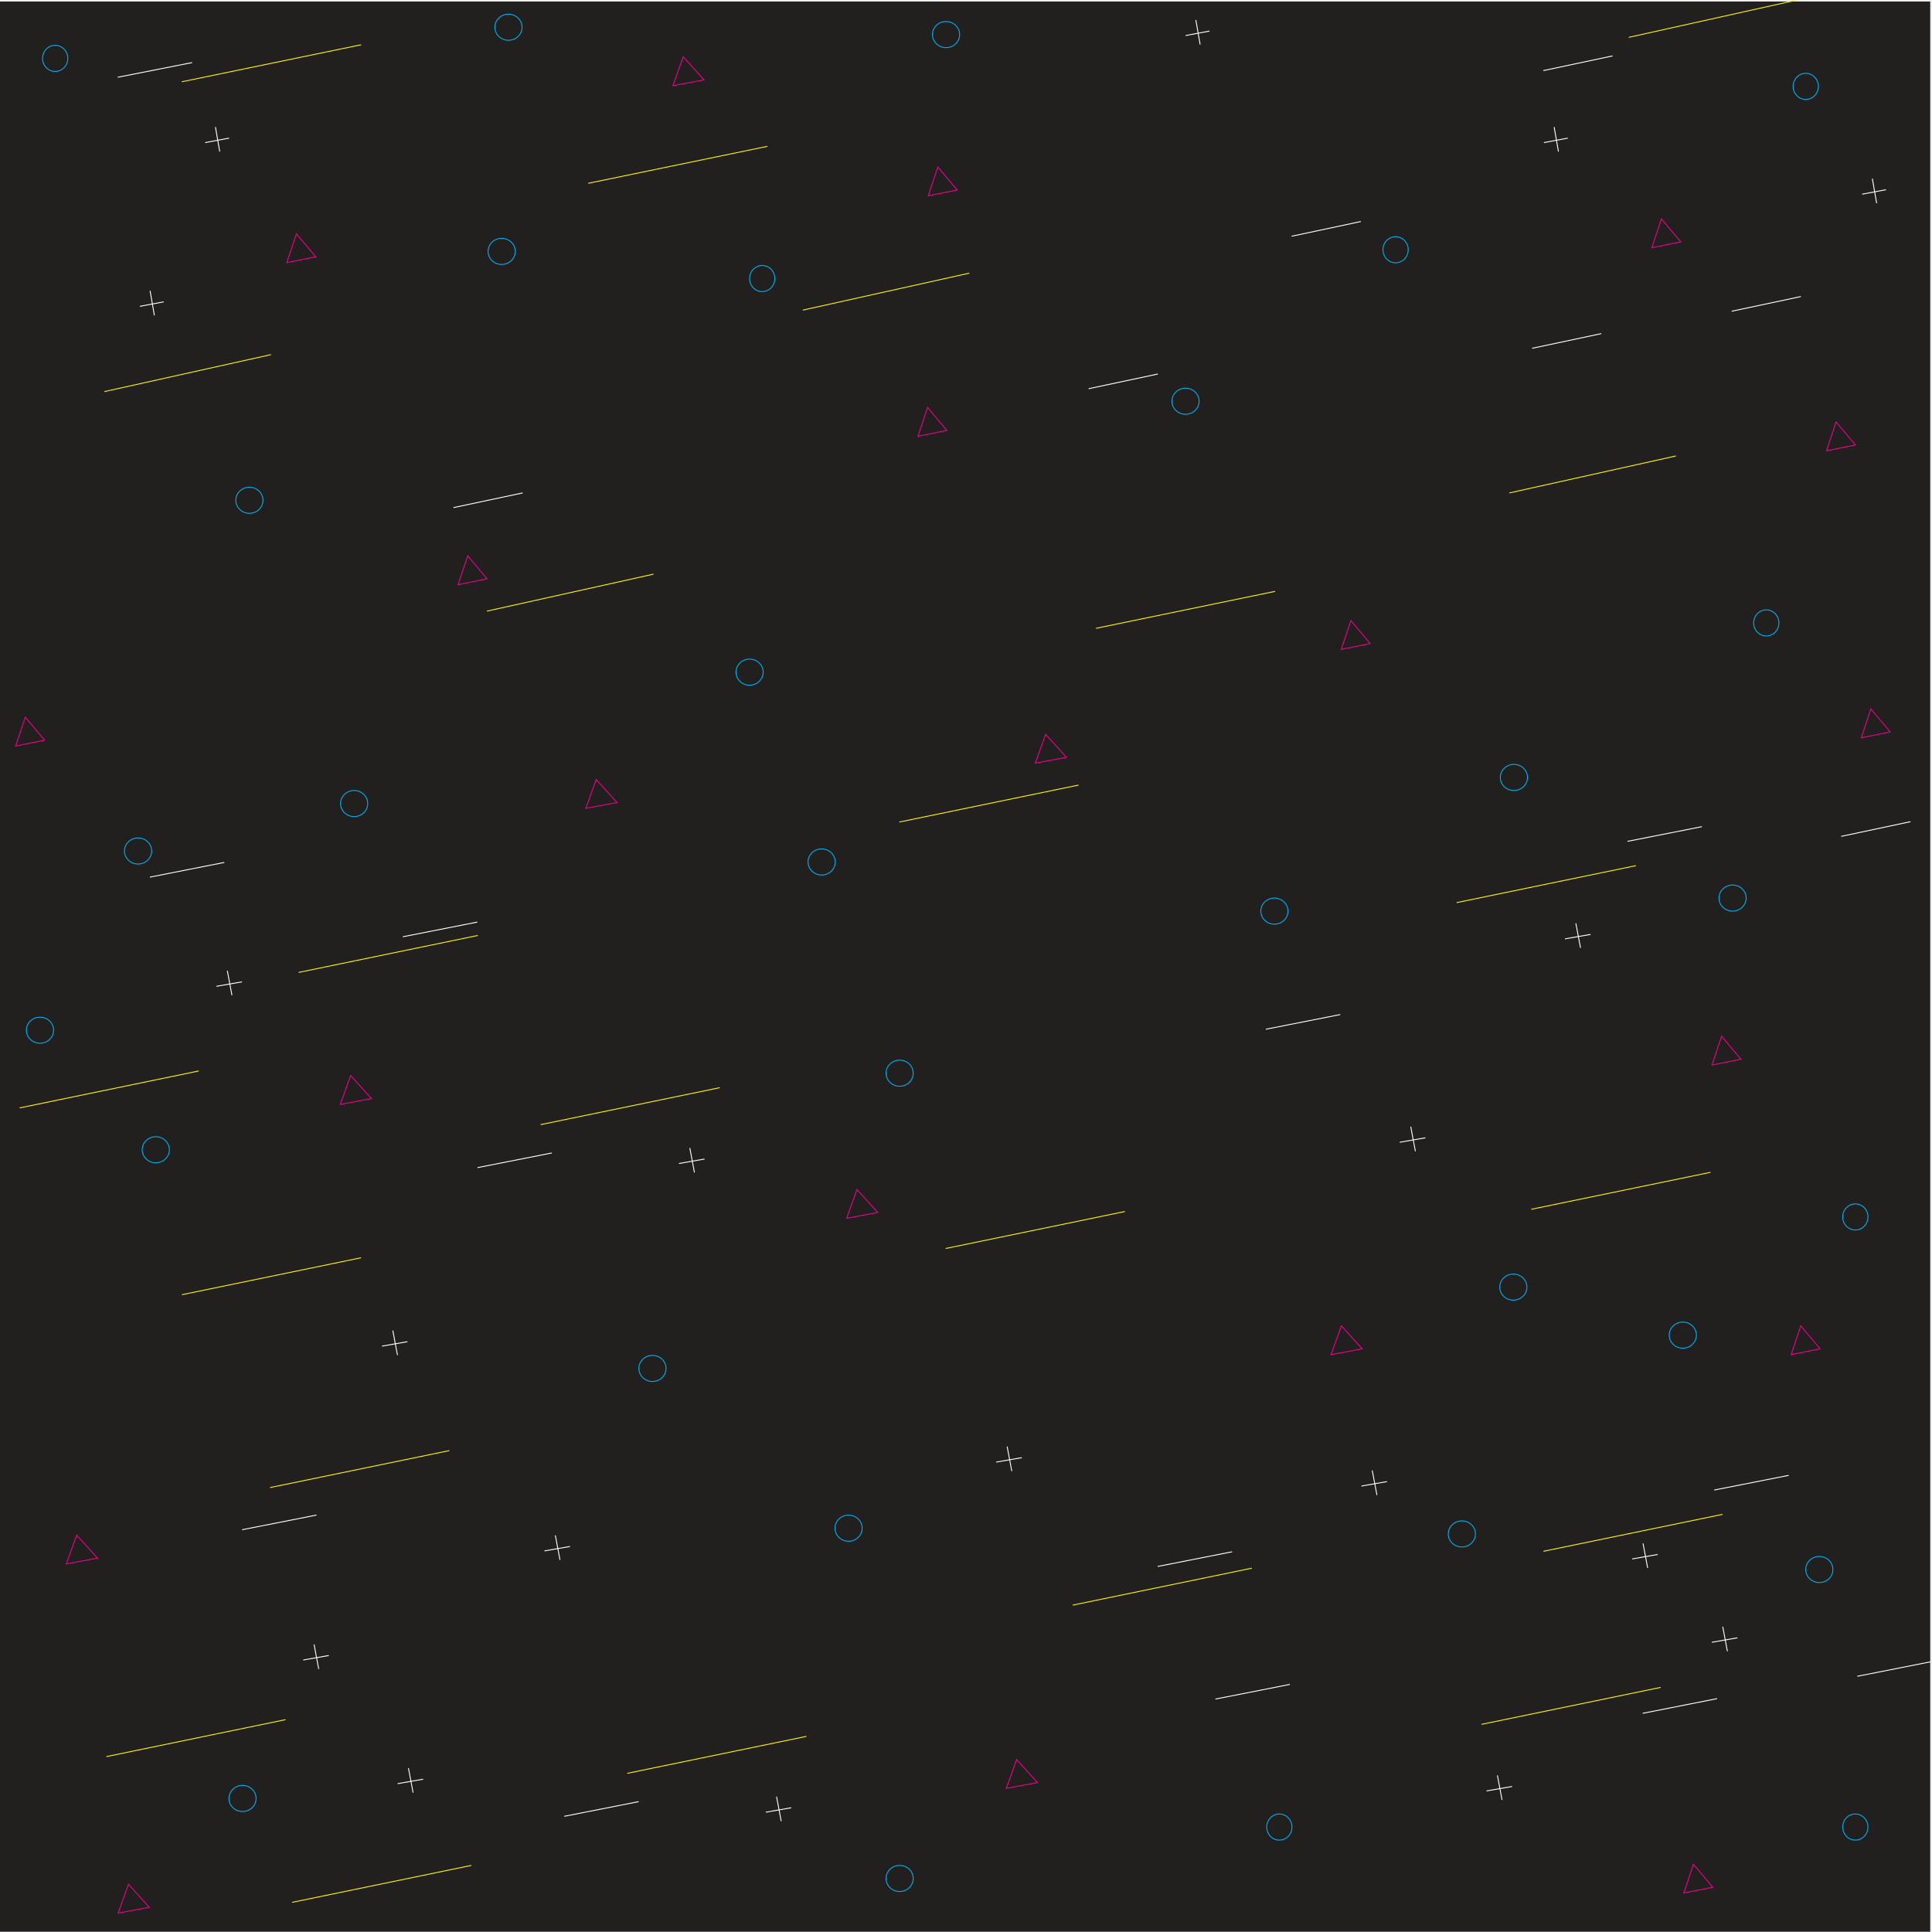
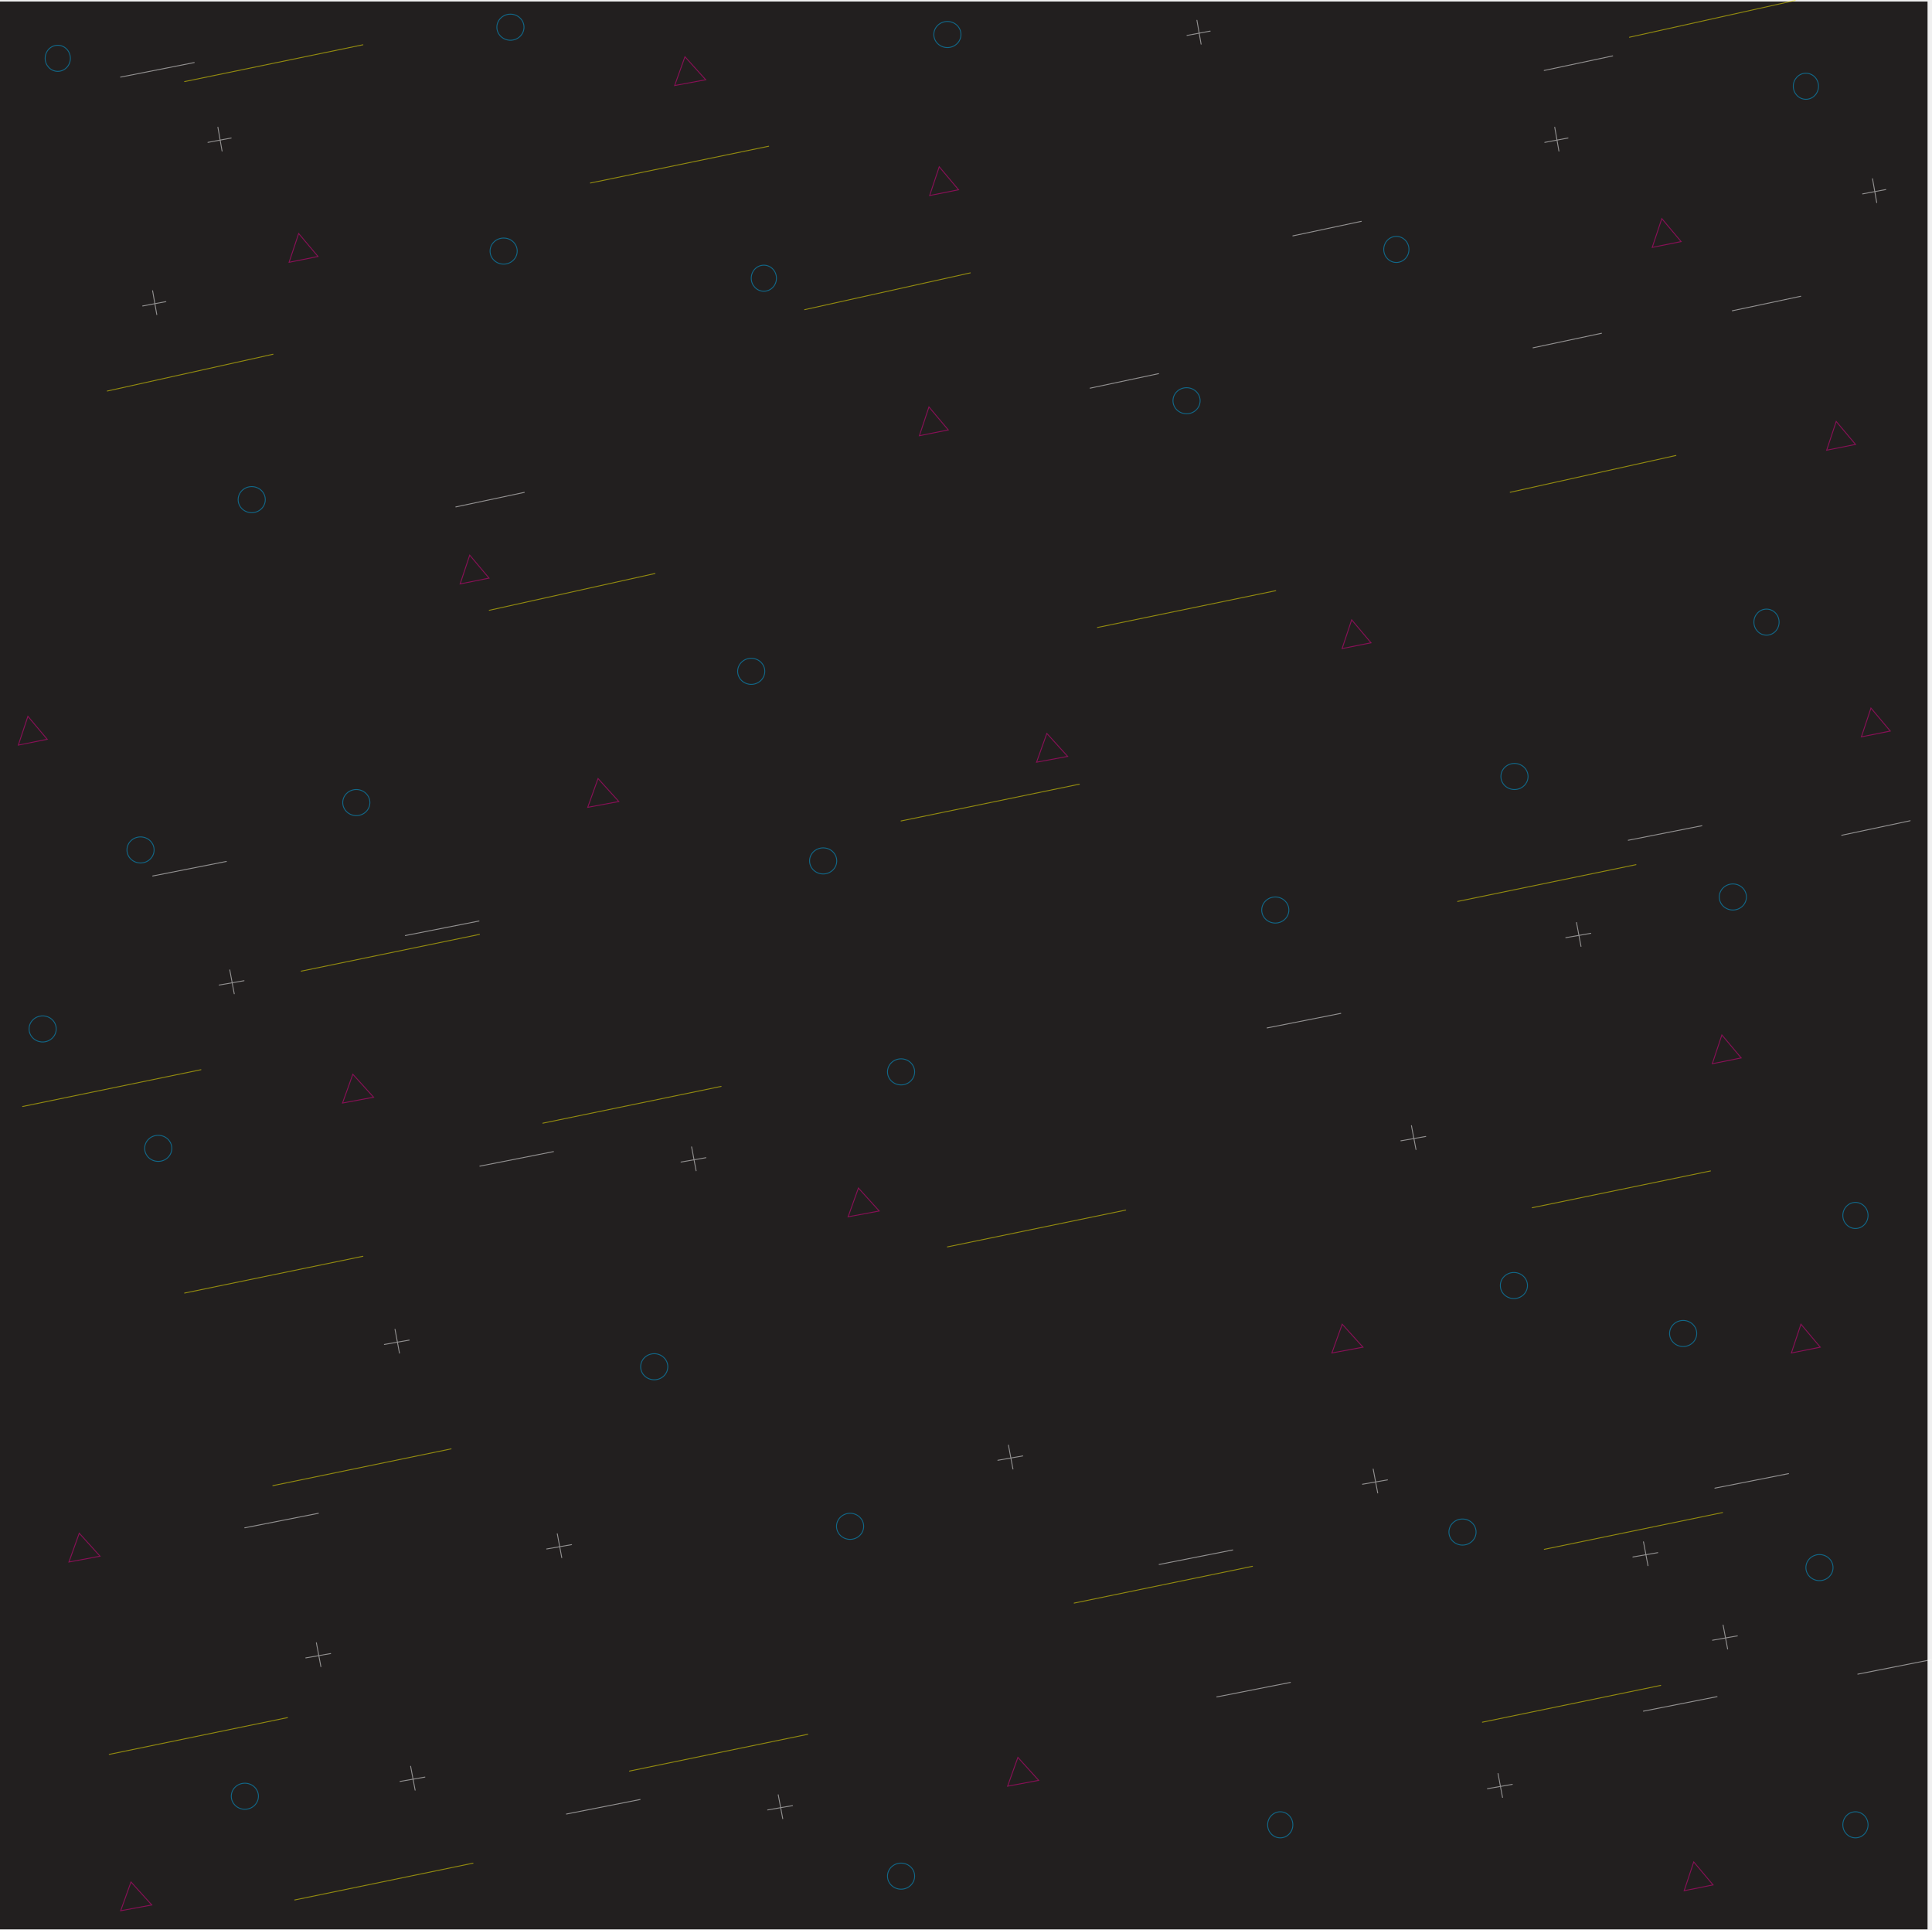
- <svg xmlns="http://www.w3.org/2000/svg" viewBox="0 0 1081.85 1081.71">
+ <svg xmlns="http://www.w3.org/2000/svg" viewBox="0 0 1083.35 1081.71">
  <defs>
-     <style>.cls-1{fill:url(#radial-gradient);}.cls-2,.cls-3,.cls-4,.cls-5,.cls-6{fill:none;}.cls-3{stroke:#fff;}.cls-3,.cls-4,.cls-5,.cls-6{stroke-linecap:round;stroke-miterlimit:10;stroke-width:0.5px;}.cls-4{stroke:#fff200;}.cls-5{stroke:#00aeef;}.cls-6{stroke:#ec008c;}</style>
-     <radialGradient id="radial-gradient" cx="489.49" cy="130.73" r="239.14" gradientTransform="translate(-324.06 50.66) scale(1.77 3.75)" gradientUnits="userSpaceOnUse">
+     <style>.cls-1{fill:url(#radial-gradient);}.cls-2{opacity:0.51;}.cls-3,.cls-4,.cls-5,.cls-6,.cls-7{fill:none;}.cls-4{stroke:#fff;}.cls-4,.cls-5,.cls-6,.cls-7{stroke-linecap:round;stroke-miterlimit:10;stroke-width:0.5px;}.cls-5{stroke:#fff200;}.cls-6{stroke:#00aeef;}.cls-7{stroke:#ec008c;}</style>
+     <radialGradient id="radial-gradient" cx="490.14" cy="130.73" r="239.14" gradientTransform="translate(-325.21 50.66) scale(1.77 3.75)" gradientUnits="userSpaceOnUse">
      <stop offset="0" stop-color="#30302f" />
      <stop offset="0" stop-color="#292827" />
      <stop offset="0" stop-color="#221f1f" />
    </radialGradient>
  </defs>
  <g id="Layer_2" data-name="Layer 2">
    <g id="Layer_1-2" data-name="Layer 1">
      <rect class="cls-1" y="0.85" width="1080.85" height="1080.85" />
-       <rect class="cls-2" x="267.24" y="645.35" width="41.92" height="8.74" />
-       <line class="cls-3" x1="267.56" y1="653.79" x2="308.85" y2="645.65" />
-       <rect class="cls-2" x="83.81" y="482.67" width="41.92" height="8.74" />
-       <line class="cls-3" x1="84.12" y1="491.12" x2="125.42" y2="482.97" />
-       <line class="cls-3" x1="66.12" y1="43.22" x2="107.41" y2="35.08" />
-       <rect class="cls-2" x="225.48" y="516.07" width="41.92" height="8.74" />
-       <line class="cls-3" x1="225.79" y1="524.51" x2="267.09" y2="516.37" />
-       <rect class="cls-2" x="911.22" y="462.65" width="41.92" height="8.74" />
-       <line class="cls-3" x1="911.53" y1="471.09" x2="952.82" y2="462.94" />
-       <rect class="cls-2" x="121.08" y="543.47" width="14.56" height="13.99" />
-       <path class="cls-3" d="M127.33,543.77l2.52,13.39m5.48-7.32-13.94,2.43" />
-       <rect class="cls-2" x="876.2" y="516.9" width="14.56" height="13.99" />
-       <path class="cls-3" d="M882.45,517.2,885,530.59m5.48-7.32-13.94,2.43" />
-       <rect class="cls-2" x="783.71" y="630.79" width="14.56" height="13.99" />
-       <path class="cls-3" d="M790,631.09l2.53,13.39m5.47-7.32L784,639.59" />
-       <rect class="cls-2" x="380.06" y="642.7" width="14.56" height="13.99" />
-       <path class="cls-3" d="M386.31,643l2.52,13.39m5.48-7.32-13.94,2.43" />
-       <rect class="cls-2" x="708.71" y="567.85" width="41.92" height="8.74" />
-       <line class="cls-3" x1="709.02" y1="576.3" x2="750.32" y2="568.15" />
-       <rect class="cls-2" x="315.82" y="1008.59" width="41.92" height="8.74" />
-       <line class="cls-3" x1="316.13" y1="1017.03" x2="357.43" y2="1008.89" />
-       <rect class="cls-2" x="648.16" y="868.68" width="41.92" height="8.74" />
-       <line class="cls-3" x1="648.47" y1="877.12" x2="689.77" y2="868.98" />
-       <rect class="cls-2" x="135.44" y="848.12" width="41.92" height="8.74" />
-       <line class="cls-3" x1="135.75" y1="856.56" x2="177.04" y2="848.42" />
-       <rect class="cls-2" x="959.79" y="825.89" width="41.92" height="8.74" />
-       <line class="cls-3" x1="960.1" y1="834.33" x2="1001.4" y2="826.19" />
-       <rect class="cls-2" x="304.75" y="859.61" width="14.56" height="13.99" />
-       <path class="cls-3" d="M311,859.91l2.53,13.39M319,866l-13.94,2.43" />
-       <rect class="cls-2" x="213.75" y="744.95" width="14.56" height="13.99" />
-       <path class="cls-3" d="M220,745.25l2.53,13.39m5.47-7.31-13.93,2.43" />
-       <rect class="cls-2" x="169.66" y="920.7" width="14.56" height="13.99" />
-       <path class="cls-3" d="M175.9,921l2.53,13.39m5.47-7.32L170,929.5" />
-       <rect class="cls-2" x="557.72" y="809.9" width="14.56" height="13.99" />
-       <path class="cls-3" d="M564,810.2l2.53,13.39m5.47-7.32L558,818.7" />
-       <rect class="cls-2" x="1039.93" y="930.16" width="41.92" height="8.74" />
-       <line class="cls-3" x1="1040.25" y1="938.61" x2="1081.54" y2="930.46" />
-       <rect class="cls-2" x="919.72" y="950.92" width="41.92" height="8.74" />
-       <line class="cls-3" x1="920.03" y1="959.36" x2="961.33" y2="951.21" />
-       <rect class="cls-2" x="762.21" y="823.33" width="14.56" height="13.99" />
-       <path class="cls-3" d="M768.45,823.62,771,837m5.47-7.32-13.93,2.43" />
-       <rect class="cls-2" x="958.46" y="910.79" width="14.56" height="13.99" />
-       <path class="cls-3" d="M964.71,911.09l2.53,13.39m5.47-7.32-13.93,2.43" />
-       <rect class="cls-2" x="913.82" y="864.12" width="14.56" height="13.99" />
-       <path class="cls-3" d="M920.07,864.42l2.52,13.39m5.48-7.32-13.94,2.43" />
-       <rect class="cls-2" x="832.28" y="994.03" width="14.56" height="13.99" />
-       <path class="cls-3" d="M838.53,994.33l2.52,13.39m5.48-7.32-13.94,2.43" />
-       <rect class="cls-2" x="222.51" y="989.96" width="14.56" height="13.99" />
-       <path class="cls-3" d="M228.75,990.26l2.53,13.39m5.47-7.32-13.93,2.43" />
-       <rect class="cls-2" x="428.64" y="1005.94" width="14.56" height="13.99" />
-       <path class="cls-3" d="M434.88,1006.24l2.53,13.39m5.47-7.32L429,1014.74" />
-       <rect class="cls-2" x="680.48" y="942.94" width="41.92" height="8.74" />
-       <line class="cls-3" x1="680.79" y1="951.38" x2="722.09" y2="943.24" />
-       <rect class="cls-2" x="1030.92" y="459.85" width="38.96" height="8.74" />
-       <line class="cls-3" x1="1031.21" y1="468.29" x2="1069.59" y2="460.15" />
-       <rect class="cls-2" x="864.11" y="31.05" width="38.96" height="8.74" />
-       <line class="cls-3" x1="864.4" y1="39.5" x2="902.78" y2="31.35" />
-       <rect class="cls-2" x="114.88" y="71.02" width="13.53" height="13.99" />
-       <path class="cls-3" d="M120.68,71.32,123,84.71m5.09-7.32-13,2.43" />
-       <rect class="cls-2" x="78.26" y="162.74" width="13.53" height="13.99" />
-       <path class="cls-3" d="M84.07,163l2.34,13.39m5.09-7.32-13,2.43" />
-       <rect class="cls-2" x="663.85" y="11.07" width="13.53" height="13.99" />
-       <path class="cls-3" d="M669.66,11.37,672,24.76m5.08-7.32-13,2.43" />
-       <rect class="cls-2" x="969.57" y="165.8" width="38.96" height="8.74" />
-       <line class="cls-3" x1="969.86" y1="174.24" x2="1008.24" y2="166.1" />
-       <rect class="cls-2" x="857.85" y="186.55" width="38.96" height="8.74" />
-       <rect class="cls-2" x="409.16" y="526.51" width="38.96" height="8.74" />
-       <rect class="cls-2" x="285.27" y="151.35" width="38.96" height="8.74" />
-       <line class="cls-3" x1="858.14" y1="194.99" x2="896.52" y2="186.85" />
-       <line class="cls-3" x1="723.45" y1="132.24" x2="761.83" y2="124.09" />
-       <line class="cls-3" x1="609.78" y1="217.62" x2="648.16" y2="209.48" />
-       <line class="cls-3" x1="254.11" y1="284.2" x2="292.48" y2="276.06" />
-       <rect class="cls-2" x="1042.67" y="99.9" width="13.53" height="13.99" />
-       <path class="cls-3" d="M1048.48,100.2l2.34,13.39m5.09-7.32-13,2.43" />
-       <rect class="cls-2" x="864.49" y="71.02" width="13.53" height="13.99" />
-       <path class="cls-3" d="M870.3,71.32l2.34,13.39m5.09-7.32-13,2.43" />
-       <rect class="cls-2" x="895.35" y="324.85" width="13.53" height="13.99" />
-       <line class="cls-4" x1="302.9" y1="629.71" x2="402.86" y2="609.09" />
-       <line class="cls-4" x1="529.74" y1="699.07" x2="629.71" y2="678.44" />
-       <line class="cls-4" x1="102.02" y1="724.95" x2="201.99" y2="704.33" />
-       <line class="cls-4" x1="503.76" y1="460.27" x2="603.73" y2="439.65" />
-       <line class="cls-4" x1="167.41" y1="544.48" x2="267.37" y2="523.86" />
-       <line class="cls-4" x1="815.86" y1="505.39" x2="915.83" y2="484.77" />
-       <line class="cls-4" x1="613.87" y1="351.8" x2="713.84" y2="331.17" />
-       <line class="cls-4" x1="11.19" y1="620.35" x2="111.15" y2="599.73" />
-       <line class="cls-4" x1="857.67" y1="677.11" x2="957.64" y2="656.49" />
-       <line class="cls-4" x1="351.47" y1="992.95" x2="451.44" y2="972.33" />
-       <line class="cls-4" x1="163.77" y1="1065.21" x2="263.74" y2="1044.59" />
-       <line class="cls-4" x1="329.56" y1="102.6" x2="429.53" y2="81.98" />
-       <line class="cls-4" x1="102.02" y1="45.74" x2="201.99" y2="25.11" />
-       <line class="cls-4" x1="829.75" y1="965.54" x2="929.72" y2="944.91" />
-       <line class="cls-4" x1="600.84" y1="898.77" x2="700.81" y2="878.15" />
-       <line class="cls-4" x1="864.44" y1="868.63" x2="964.4" y2="848.01" />
-       <line class="cls-4" x1="151.48" y1="832.93" x2="251.45" y2="812.31" />
-       <line class="cls-4" x1="59.76" y1="983.59" x2="159.73" y2="962.97" />
-       <line class="cls-4" x1="912.22" y1="20.87" x2="1005.13" y2="0.25" />
-       <line class="cls-4" x1="449.7" y1="173.61" x2="542.6" y2="152.99" />
-       <line class="cls-4" x1="58.67" y1="219.23" x2="151.57" y2="198.61" />
-       <line class="cls-4" x1="845.33" y1="275.99" x2="938.23" y2="255.36" />
-       <line class="cls-4" x1="272.86" y1="342.16" x2="365.76" y2="321.54" />
-       <ellipse class="cls-5" cx="503.76" cy="600.94" rx="7.61" ry="7.31" />
-       <ellipse class="cls-5" cx="713.61" cy="510.2" rx="7.61" ry="7.31" />
-       <ellipse class="cls-5" cx="663.85" cy="224.67" rx="7.61" ry="7.31" />
-       <ellipse class="cls-5" cx="77.3" cy="476.52" rx="7.61" ry="7.31" />
-       <ellipse class="cls-5" cx="139.65" cy="280.13" rx="7.61" ry="7.31" />
-       <ellipse class="cls-5" cx="22.4" cy="576.87" rx="7.61" ry="7.31" />
-       <ellipse class="cls-5" cx="970.18" cy="502.89" rx="7.61" ry="7.31" />
-       <ellipse class="cls-5" cx="847.73" cy="435.33" rx="7.61" ry="7.31" />
-       <ellipse class="cls-5" cx="419.74" cy="376.38" rx="7.61" ry="7.31" />
-       <ellipse class="cls-5" cx="847.41" cy="720.73" rx="7.61" ry="7.31" />
-       <ellipse class="cls-5" cx="198.3" cy="449.96" rx="7.61" ry="7.31" />
-       <ellipse class="cls-5" cx="460.08" cy="482.67" rx="7.61" ry="7.31" />
-       <ellipse class="cls-5" cx="87.23" cy="643.82" rx="7.61" ry="7.31" />
-       <ellipse class="cls-5" cx="503.76" cy="1051.86" rx="7.61" ry="7.31" />
-       <ellipse class="cls-5" cx="284.72" cy="15.25" rx="7.61" ry="7.31" />
-       <ellipse class="cls-5" cx="280.91" cy="140.77" rx="7.61" ry="7.31" />
-       <ellipse class="cls-5" cx="1018.75" cy="878.87" rx="7.61" ry="7.31" />
-       <ellipse class="cls-5" cx="942.31" cy="747.62" rx="7.61" ry="7.31" />
-       <ellipse class="cls-5" cx="818.58" cy="858.94" rx="7.61" ry="7.31" />
-       <ellipse class="cls-5" cx="475.18" cy="855.73" rx="7.61" ry="7.31" />
-       <ellipse class="cls-5" cx="365.35" cy="766.26" rx="7.61" ry="7.31" />
-       <ellipse class="cls-5" cx="529.74" cy="19.35" rx="7.61" ry="7.31" />
-       <ellipse class="cls-5" cx="135.8" cy="1007.06" rx="7.61" ry="7.31" />
-       <ellipse class="cls-5" cx="1038.92" cy="681.44" rx="7.07" ry="7.31" />
-       <ellipse class="cls-5" cx="989.05" cy="348.8" rx="7.07" ry="7.31" />
-       <ellipse class="cls-5" cx="30.89" cy="32.69" rx="7.07" ry="7.31" />
-       <ellipse class="cls-5" cx="426.81" cy="155.98" rx="7.07" ry="7.31" />
-       <ellipse class="cls-5" cx="1038.92" cy="1023.08" rx="7.07" ry="7.31" />
-       <ellipse class="cls-5" cx="716.38" cy="1023.08" rx="7.07" ry="7.31" />
-       <ellipse class="cls-5" cx="1011.14" cy="48.36" rx="7.07" ry="7.31" />
-       <ellipse class="cls-5" cx="781.48" cy="139.84" rx="7.07" ry="7.31" />
-       <polygon class="cls-6" points="382.58 31.82 376.8 47.96 394.23 44.71 382.58 31.82" />
-       <polygon class="cls-6" points="569.28 985.28 563.5 1001.42 580.93 998.16 569.28 985.28" />
-       <polygon class="cls-6" points="585.51 411.19 579.73 427.33 597.16 424.07 585.51 411.19" />
-       <polygon class="cls-6" points="333.84 436.49 328.06 452.63 345.5 449.38 333.84 436.49" />
-       <polygon class="cls-6" points="751.13 742.41 745.34 758.55 762.78 755.29 751.13 742.41" />
-       <polygon class="cls-6" points="479.85 666.06 474.07 682.2 491.51 678.94 479.85 666.06" />
-       <polygon class="cls-6" points="42.94 859.6 37.15 875.74 54.59 872.48 42.94 859.6" />
-       <polygon class="cls-6" points="71.95 1055.13 66.16 1071.26 83.6 1068.01 71.95 1055.13" />
-       <polygon class="cls-6" points="525.17 93.5 519.79 109.63 536 106.38 525.17 93.5" />
-       <polygon class="cls-6" points="756.44 347.49 751.07 363.63 767.27 360.37 756.44 347.49" />
-       <polygon class="cls-6" points="519.4 228.15 514.03 244.29 530.23 241.03 519.4 228.15" />
-       <polygon class="cls-6" points="261.89 311.24 256.52 327.38 272.72 324.12 261.89 311.24" />
-       <polygon class="cls-6" points="930.34 122.56 924.97 138.7 941.17 135.44 930.34 122.56" />
-       <polygon class="cls-6" points="964.02 580.24 958.65 596.38 974.85 593.12 964.02 580.24" />
-       <polygon class="cls-6" points="1028.14 236.28 1022.77 252.41 1038.97 249.16 1028.14 236.28" />
-       <polygon class="cls-6" points="1047.62 396.98 1042.24 413.12 1058.45 409.86 1047.62 396.98" />
-       <polygon class="cls-6" points="1008.36 742.41 1002.99 758.55 1019.19 755.29 1008.36 742.41" />
-       <polygon class="cls-6" points="14.15 401.6 8.77 417.74 24.98 414.48 14.15 401.6" />
-       <polygon class="cls-6" points="196.35 602.28 190.56 618.42 208 615.16 196.35 602.28" />
-       <polygon class="cls-6" points="165.98 130.92 160.6 147.06 176.81 143.8 165.98 130.92" />
-       <polygon class="cls-6" points="948.25 1043.88 942.88 1060.02 959.08 1056.77 948.25 1043.88" />
+       <g class="cls-2">
+         <rect class="cls-3" x="268.74" y="645.35" width="41.92" height="8.74" />
+         <line class="cls-4" x1="269.06" y1="653.79" x2="310.35" y2="645.65" />
+         <rect class="cls-3" x="85.31" y="482.67" width="41.92" height="8.74" />
+         <line class="cls-4" x1="85.62" y1="491.12" x2="126.92" y2="482.97" />
+         <line class="cls-4" x1="67.62" y1="43.22" x2="108.91" y2="35.08" />
+         <rect class="cls-3" x="226.98" y="516.07" width="41.92" height="8.74" />
+         <line class="cls-4" x1="227.29" y1="524.51" x2="268.59" y2="516.37" />
+         <rect class="cls-3" x="912.72" y="462.65" width="41.92" height="8.74" />
+         <line class="cls-4" x1="913.03" y1="471.09" x2="954.32" y2="462.94" />
+         <rect class="cls-3" x="122.58" y="543.47" width="14.56" height="13.99" />
+         <path class="cls-4" d="M128.83,543.77l2.52,13.39m5.48-7.32-13.94,2.43" />
+         <rect class="cls-3" x="877.7" y="516.9" width="14.56" height="13.99" />
+         <path class="cls-4" d="M884,517.2l2.53,13.39m5.47-7.32L878,525.7" />
+         <rect class="cls-3" x="785.21" y="630.79" width="14.56" height="13.99" />
+         <path class="cls-4" d="M791.45,631.09,794,644.48m5.47-7.32-13.93,2.43" />
+         <rect class="cls-3" x="381.56" y="642.7" width="14.56" height="13.99" />
+         <path class="cls-4" d="M387.81,643l2.53,13.39m5.47-7.32-13.93,2.43" />
+         <rect class="cls-3" x="710.21" y="567.85" width="41.92" height="8.74" />
+         <line class="cls-4" x1="710.52" y1="576.3" x2="751.82" y2="568.15" />
+         <rect class="cls-3" x="317.32" y="1008.59" width="41.92" height="8.74" />
+         <line class="cls-4" x1="317.63" y1="1017.03" x2="358.93" y2="1008.89" />
+         <rect class="cls-3" x="649.66" y="868.68" width="41.92" height="8.74" />
+         <line class="cls-4" x1="649.97" y1="877.12" x2="691.27" y2="868.98" />
+         <rect class="cls-3" x="136.94" y="848.12" width="41.92" height="8.74" />
+         <line class="cls-4" x1="137.25" y1="856.56" x2="178.54" y2="848.42" />
+         <rect class="cls-3" x="961.29" y="825.89" width="41.92" height="8.74" />
+         <line class="cls-4" x1="961.6" y1="834.33" x2="1002.9" y2="826.19" />
+         <rect class="cls-3" x="306.25" y="859.61" width="14.56" height="13.99" />
+         <path class="cls-4" d="M312.49,859.91,315,873.3M320.5,866l-13.94,2.43" />
+         <rect class="cls-3" x="215.25" y="744.95" width="14.56" height="13.99" />
+         <path class="cls-4" d="M221.5,745.25,224,758.64m5.47-7.31-13.93,2.43" />
+         <rect class="cls-3" x="171.16" y="920.7" width="14.56" height="13.99" />
+         <path class="cls-4" d="M177.4,921l2.53,13.39m5.47-7.32-13.93,2.43" />
+         <rect class="cls-3" x="559.22" y="809.9" width="14.56" height="13.99" />
+         <path class="cls-4" d="M565.46,810.2,568,823.59m5.48-7.32-13.94,2.43" />
+         <rect class="cls-3" x="1041.43" y="930.16" width="41.92" height="8.74" />
+         <line class="cls-4" x1="1041.75" y1="938.61" x2="1083.04" y2="930.46" />
+         <rect class="cls-3" x="921.22" y="950.92" width="41.92" height="8.74" />
+         <line class="cls-4" x1="921.53" y1="959.36" x2="962.83" y2="951.21" />
+         <rect class="cls-3" x="763.71" y="823.33" width="14.56" height="13.99" />
+         <path class="cls-4" d="M770,823.62l2.53,13.4M778,829.7,764,832.13" />
+         <rect class="cls-3" x="959.97" y="910.79" width="14.56" height="13.99" />
+         <path class="cls-4" d="M966.21,911.09l2.53,13.39m5.47-7.32-13.93,2.43" />
+         <rect class="cls-3" x="915.32" y="864.12" width="14.56" height="13.99" />
+         <path class="cls-4" d="M921.57,864.42l2.52,13.39m5.48-7.32-13.94,2.43" />
+         <rect class="cls-3" x="833.78" y="994.03" width="14.56" height="13.99" />
+         <path class="cls-4" d="M840,994.33l2.52,13.39m5.48-7.32-13.94,2.43" />
+         <rect class="cls-3" x="224.01" y="989.96" width="14.56" height="13.99" />
+         <path class="cls-4" d="M230.25,990.26l2.53,13.39m5.47-7.32-13.93,2.43" />
+         <rect class="cls-3" x="430.14" y="1005.94" width="14.56" height="13.99" />
+         <path class="cls-4" d="M436.38,1006.24l2.53,13.39m5.48-7.32-13.94,2.43" />
+         <rect class="cls-3" x="681.98" y="942.94" width="41.92" height="8.74" />
+         <line class="cls-4" x1="682.29" y1="951.38" x2="723.59" y2="943.24" />
+         <rect class="cls-3" x="1032.42" y="459.85" width="38.96" height="8.74" />
+         <line class="cls-4" x1="1032.71" y1="468.29" x2="1071.09" y2="460.15" />
+         <rect class="cls-3" x="865.61" y="31.05" width="38.96" height="8.74" />
+         <line class="cls-4" x1="865.9" y1="39.5" x2="904.28" y2="31.35" />
+         <rect class="cls-3" x="116.38" y="71.02" width="13.53" height="13.99" />
+         <path class="cls-4" d="M122.18,71.32l2.35,13.39m5.09-7.32-13,2.43" />
+         <rect class="cls-3" x="79.76" y="162.74" width="13.53" height="13.99" />
+         <path class="cls-4" d="M85.57,163l2.35,13.39M93,169.11l-13,2.43" />
+         <rect class="cls-3" x="665.35" y="11.07" width="13.53" height="13.99" />
+         <path class="cls-4" d="M671.16,11.37l2.35,13.39m5.08-7.32-13,2.43" />
+         <rect class="cls-3" x="971.07" y="165.8" width="38.96" height="8.74" />
+         <line class="cls-4" x1="971.36" y1="174.24" x2="1009.74" y2="166.1" />
+         <rect class="cls-3" x="859.36" y="186.55" width="38.96" height="8.74" />
+         <rect class="cls-3" x="410.66" y="526.51" width="38.96" height="8.74" />
+         <rect class="cls-3" x="286.77" y="151.35" width="38.96" height="8.74" />
+         <line class="cls-4" x1="859.65" y1="194.99" x2="898.02" y2="186.85" />
+         <line class="cls-4" x1="724.95" y1="132.24" x2="763.33" y2="124.09" />
+         <line class="cls-4" x1="611.28" y1="217.62" x2="649.66" y2="209.48" />
+         <line class="cls-4" x1="255.61" y1="284.2" x2="293.98" y2="276.06" />
+         <rect class="cls-3" x="1044.17" y="99.9" width="13.53" height="13.99" />
+         <path class="cls-4" d="M1050,100.2l2.35,13.39m5.08-7.32-13,2.43" />
+         <rect class="cls-3" x="865.99" y="71.02" width="13.53" height="13.99" />
+         <path class="cls-4" d="M871.8,71.32l2.35,13.39m5.08-7.32-13,2.43" />
+         <rect class="cls-3" x="896.85" y="324.85" width="13.53" height="13.99" />
+         <line class="cls-5" x1="304.4" y1="629.71" x2="404.36" y2="609.09" />
+         <line class="cls-5" x1="531.24" y1="699.07" x2="631.21" y2="678.44" />
+         <line class="cls-5" x1="103.52" y1="724.95" x2="203.49" y2="704.33" />
+         <line class="cls-5" x1="505.26" y1="460.27" x2="605.23" y2="439.65" />
+         <line class="cls-5" x1="168.91" y1="544.48" x2="268.87" y2="523.86" />
+         <line class="cls-5" x1="817.36" y1="505.39" x2="917.33" y2="484.77" />
+         <line class="cls-5" x1="615.37" y1="351.8" x2="715.34" y2="331.17" />
+         <line class="cls-5" x1="12.69" y1="620.35" x2="112.66" y2="599.73" />
+         <line class="cls-5" x1="859.17" y1="677.11" x2="959.14" y2="656.49" />
+         <line class="cls-5" x1="352.97" y1="992.95" x2="452.94" y2="972.33" />
+         <line class="cls-5" x1="165.27" y1="1065.21" x2="265.24" y2="1044.59" />
+         <line class="cls-5" x1="331.07" y1="102.6" x2="431.03" y2="81.98" />
+         <line class="cls-5" x1="103.52" y1="45.74" x2="203.49" y2="25.11" />
+         <line class="cls-5" x1="831.25" y1="965.54" x2="931.22" y2="944.91" />
+         <line class="cls-5" x1="602.34" y1="898.77" x2="702.31" y2="878.15" />
+         <line class="cls-5" x1="865.94" y1="868.63" x2="965.91" y2="848.01" />
+         <line class="cls-5" x1="152.98" y1="832.93" x2="252.95" y2="812.31" />
+         <line class="cls-5" x1="61.26" y1="983.59" x2="161.23" y2="962.97" />
+         <line class="cls-5" x1="913.72" y1="20.87" x2="1006.63" y2="0.25" />
+         <line class="cls-5" x1="451.2" y1="173.61" x2="544.1" y2="152.99" />
+         <line class="cls-5" x1="60.17" y1="219.23" x2="153.07" y2="198.61" />
+         <line class="cls-5" x1="846.83" y1="275.99" x2="939.74" y2="255.36" />
+         <line class="cls-5" x1="274.36" y1="342.16" x2="367.26" y2="321.54" />
+         <ellipse class="cls-6" cx="505.26" cy="600.94" rx="7.61" ry="7.31" />
+         <ellipse class="cls-6" cx="715.11" cy="510.2" rx="7.61" ry="7.31" />
+         <ellipse class="cls-6" cx="665.35" cy="224.67" rx="7.61" ry="7.31" />
+         <ellipse class="cls-6" cx="78.8" cy="476.52" rx="7.61" ry="7.31" />
+         <ellipse class="cls-6" cx="141.15" cy="280.13" rx="7.61" ry="7.31" />
+         <ellipse class="cls-6" cx="23.91" cy="576.87" rx="7.61" ry="7.31" />
+         <ellipse class="cls-6" cx="971.68" cy="502.89" rx="7.61" ry="7.31" />
+         <ellipse class="cls-6" cx="849.23" cy="435.33" rx="7.61" ry="7.31" />
+         <ellipse class="cls-6" cx="421.24" cy="376.38" rx="7.61" ry="7.31" />
+         <ellipse class="cls-6" cx="848.91" cy="720.73" rx="7.61" ry="7.31" />
+         <ellipse class="cls-6" cx="199.8" cy="449.96" rx="7.61" ry="7.31" />
+         <ellipse class="cls-6" cx="461.58" cy="482.67" rx="7.61" ry="7.31" />
+         <ellipse class="cls-6" cx="88.73" cy="643.82" rx="7.61" ry="7.31" />
+         <ellipse class="cls-6" cx="505.26" cy="1051.86" rx="7.61" ry="7.31" />
+         <ellipse class="cls-6" cx="286.22" cy="15.25" rx="7.61" ry="7.31" />
+         <ellipse class="cls-6" cx="282.41" cy="140.77" rx="7.61" ry="7.31" />
+         <ellipse class="cls-6" cx="1020.25" cy="878.87" rx="7.61" ry="7.31" />
+         <ellipse class="cls-6" cx="943.81" cy="747.62" rx="7.61" ry="7.31" />
+         <ellipse class="cls-6" cx="820.08" cy="858.94" rx="7.61" ry="7.31" />
+         <ellipse class="cls-6" cx="476.68" cy="855.73" rx="7.61" ry="7.31" />
+         <ellipse class="cls-6" cx="366.85" cy="766.26" rx="7.61" ry="7.31" />
+         <ellipse class="cls-6" cx="531.24" cy="19.35" rx="7.61" ry="7.31" />
+         <ellipse class="cls-6" cx="137.3" cy="1007.06" rx="7.61" ry="7.31" />
+         <ellipse class="cls-6" cx="1040.42" cy="681.44" rx="7.07" ry="7.31" />
+         <ellipse class="cls-6" cx="990.55" cy="348.8" rx="7.07" ry="7.31" />
+         <ellipse class="cls-6" cx="32.39" cy="32.69" rx="7.07" ry="7.31" />
+         <ellipse class="cls-6" cx="428.32" cy="155.98" rx="7.07" ry="7.31" />
+         <ellipse class="cls-6" cx="1040.42" cy="1023.08" rx="7.07" ry="7.31" />
+         <ellipse class="cls-6" cx="717.88" cy="1023.08" rx="7.07" ry="7.31" />
+         <ellipse class="cls-6" cx="1012.64" cy="48.36" rx="7.07" ry="7.31" />
+         <ellipse class="cls-6" cx="782.99" cy="139.84" rx="7.07" ry="7.31" />
+         <polygon class="cls-7" points="384.08 31.82 378.3 47.96 395.73 44.71 384.08 31.82" />
+         <polygon class="cls-7" points="570.78 985.28 565 1001.42 582.43 998.16 570.78 985.28" />
+         <polygon class="cls-7" points="587.01 411.19 581.23 427.33 598.67 424.07 587.01 411.19" />
+         <polygon class="cls-7" points="335.35 436.49 329.56 452.63 347 449.38 335.35 436.49" />
+         <polygon class="cls-7" points="752.63 742.41 746.84 758.55 764.28 755.29 752.63 742.41" />
+         <polygon class="cls-7" points="481.35 666.06 475.57 682.2 493.01 678.94 481.35 666.06" />
+         <polygon class="cls-7" points="44.44 859.6 38.65 875.74 56.09 872.48 44.44 859.6" />
+         <polygon class="cls-7" points="73.45 1055.13 67.66 1071.26 85.1 1068.01 73.45 1055.13" />
+         <polygon class="cls-7" points="526.67 93.5 521.29 109.63 537.5 106.38 526.67 93.5" />
+         <polygon class="cls-7" points="757.94 347.49 752.57 363.63 768.77 360.37 757.94 347.49" />
+         <polygon class="cls-7" points="520.9 228.15 515.53 244.29 531.73 241.03 520.9 228.15" />
+         <polygon class="cls-7" points="263.39 311.24 258.02 327.38 274.22 324.12 263.39 311.24" />
+         <polygon class="cls-7" points="931.84 122.56 926.47 138.7 942.67 135.44 931.84 122.56" />
+         <polygon class="cls-7" points="965.52 580.24 960.15 596.38 976.35 593.12 965.52 580.24" />
+         <polygon class="cls-7" points="1029.64 236.28 1024.27 252.41 1040.47 249.16 1029.64 236.28" />
+         <polygon class="cls-7" points="1049.12 396.98 1043.75 413.12 1059.95 409.86 1049.12 396.98" />
+         <polygon class="cls-7" points="1009.86 742.41 1004.49 758.55 1020.69 755.29 1009.86 742.41" />
+         <polygon class="cls-7" points="15.65 401.6 10.27 417.74 26.48 414.48 15.65 401.6" />
+         <polygon class="cls-7" points="197.85 602.28 192.06 618.42 209.5 615.16 197.85 602.28" />
+         <polygon class="cls-7" points="167.48 130.92 162.1 147.06 178.31 143.8 167.48 130.92" />
+         <polygon class="cls-7" points="949.75 1043.88 944.38 1060.02 960.58 1056.77 949.75 1043.88" />
+       </g>
    </g>
  </g>
</svg>
